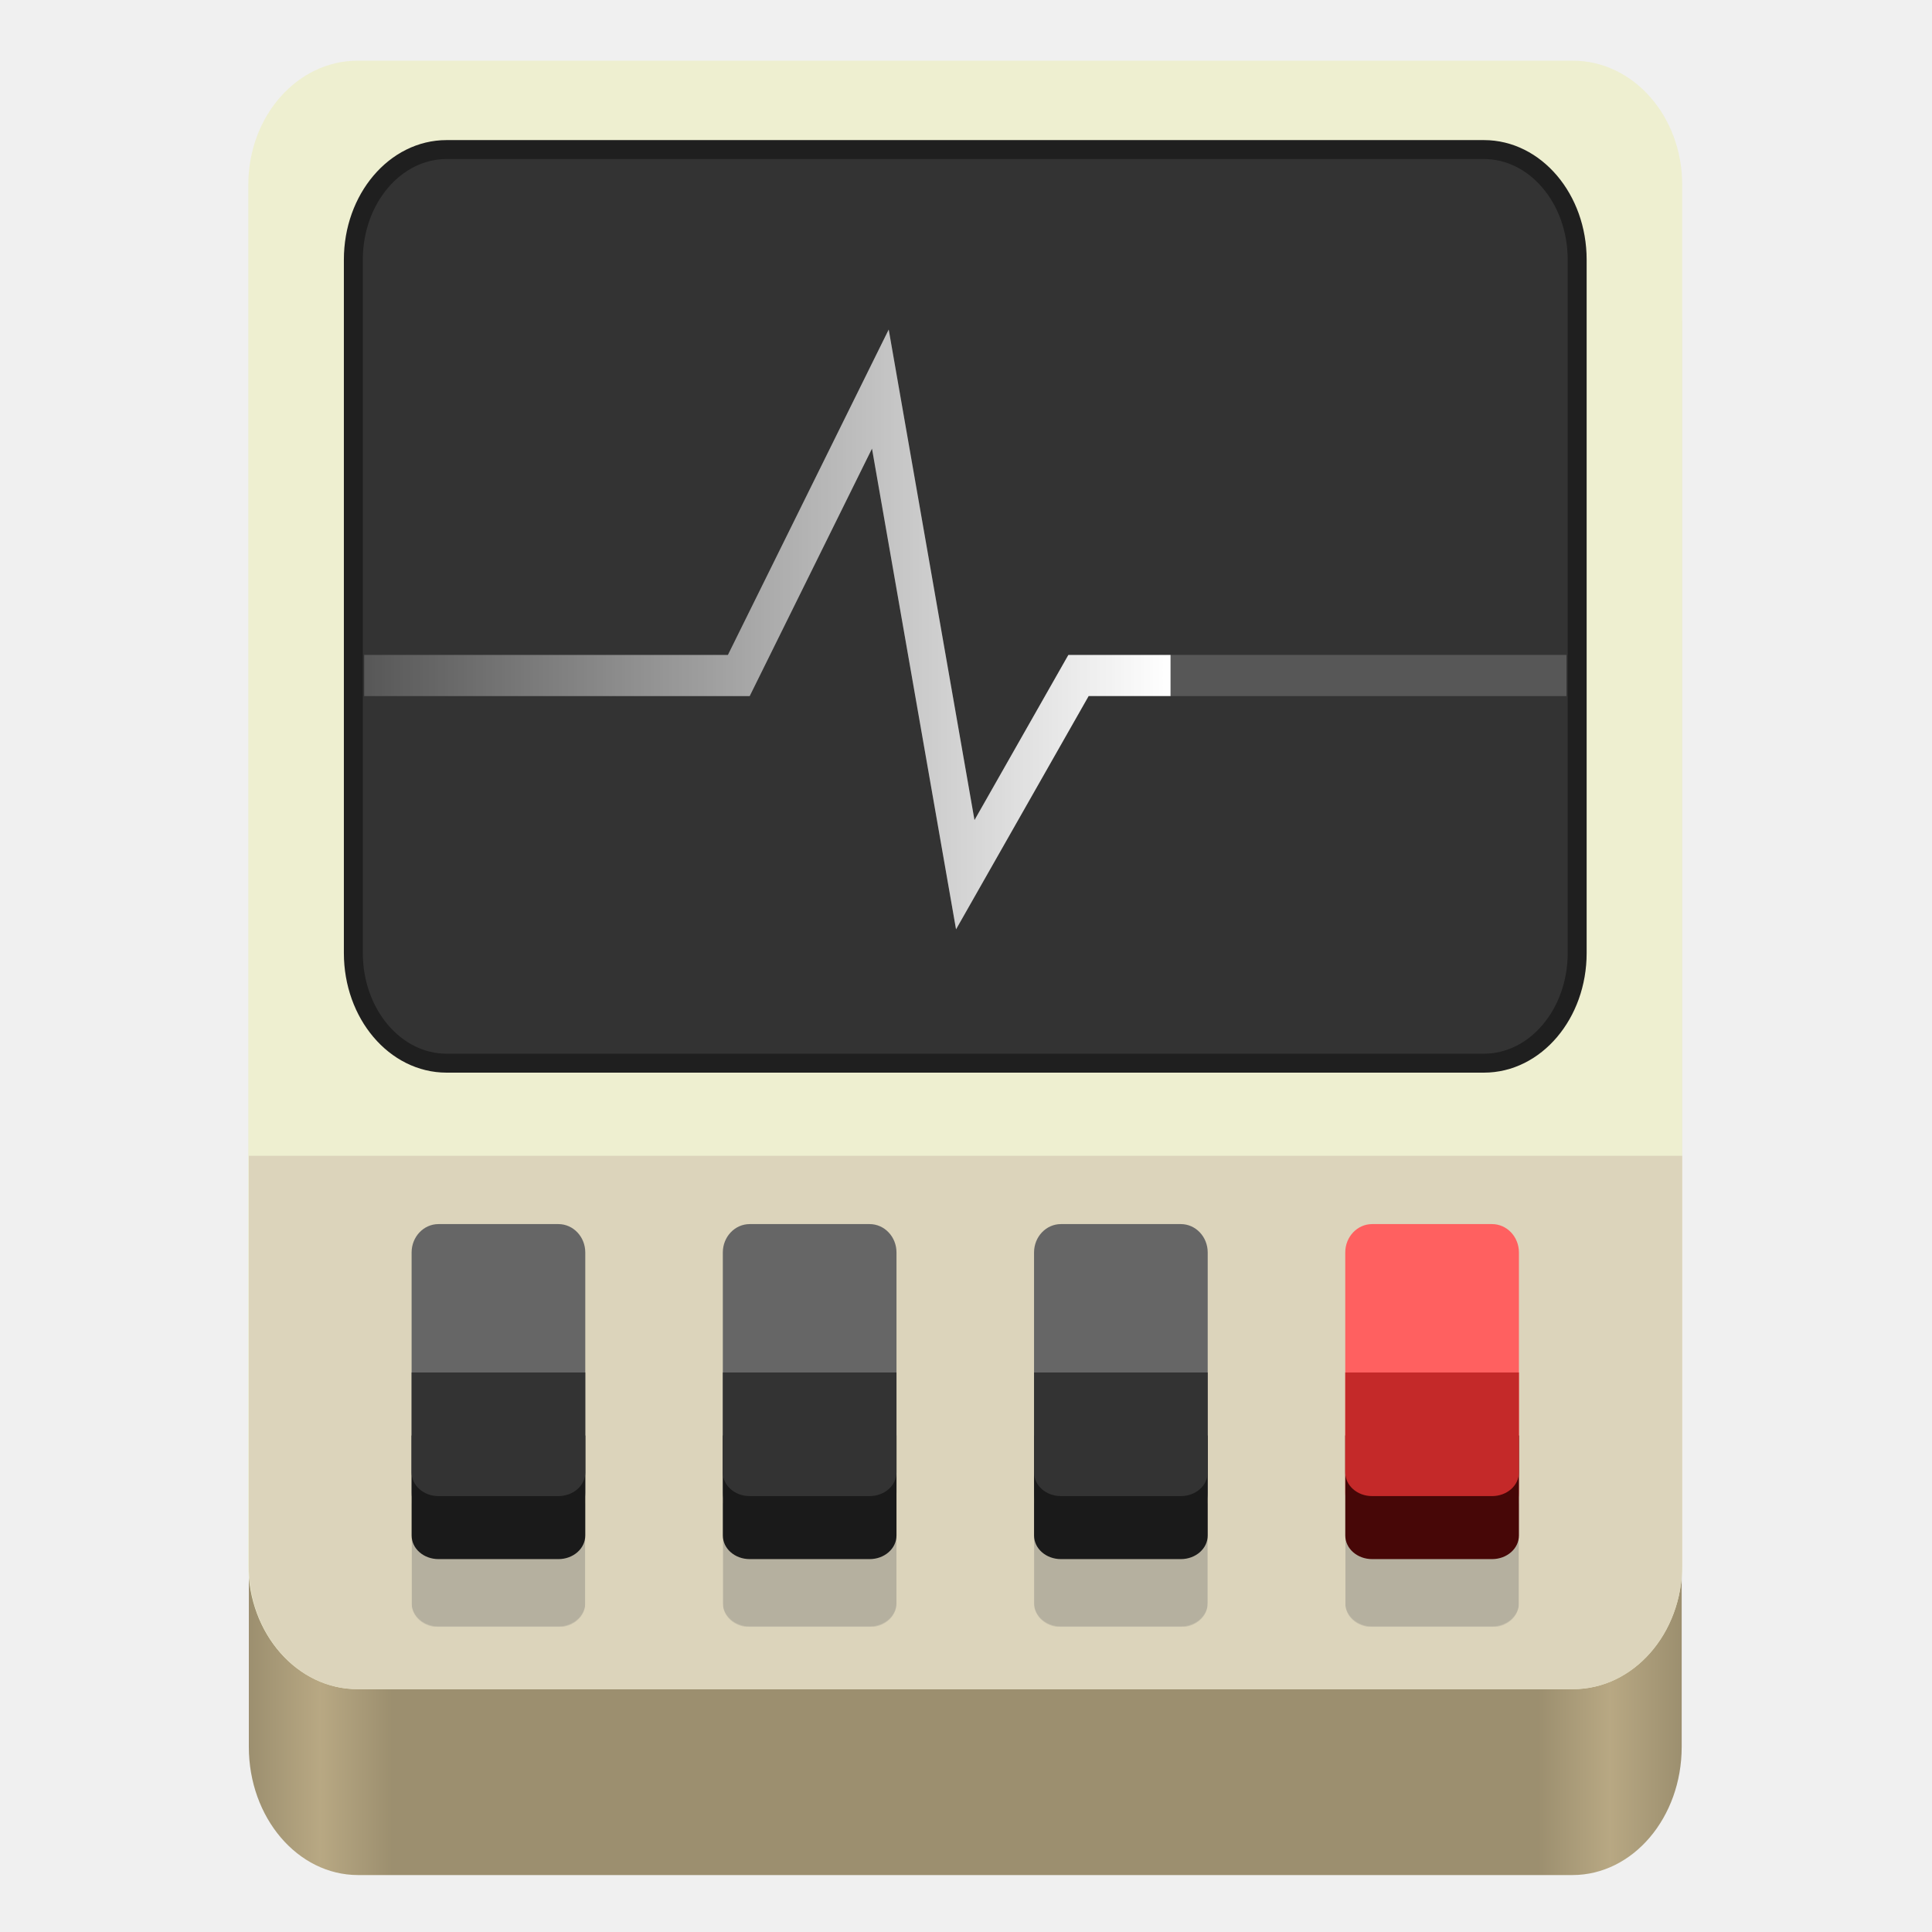
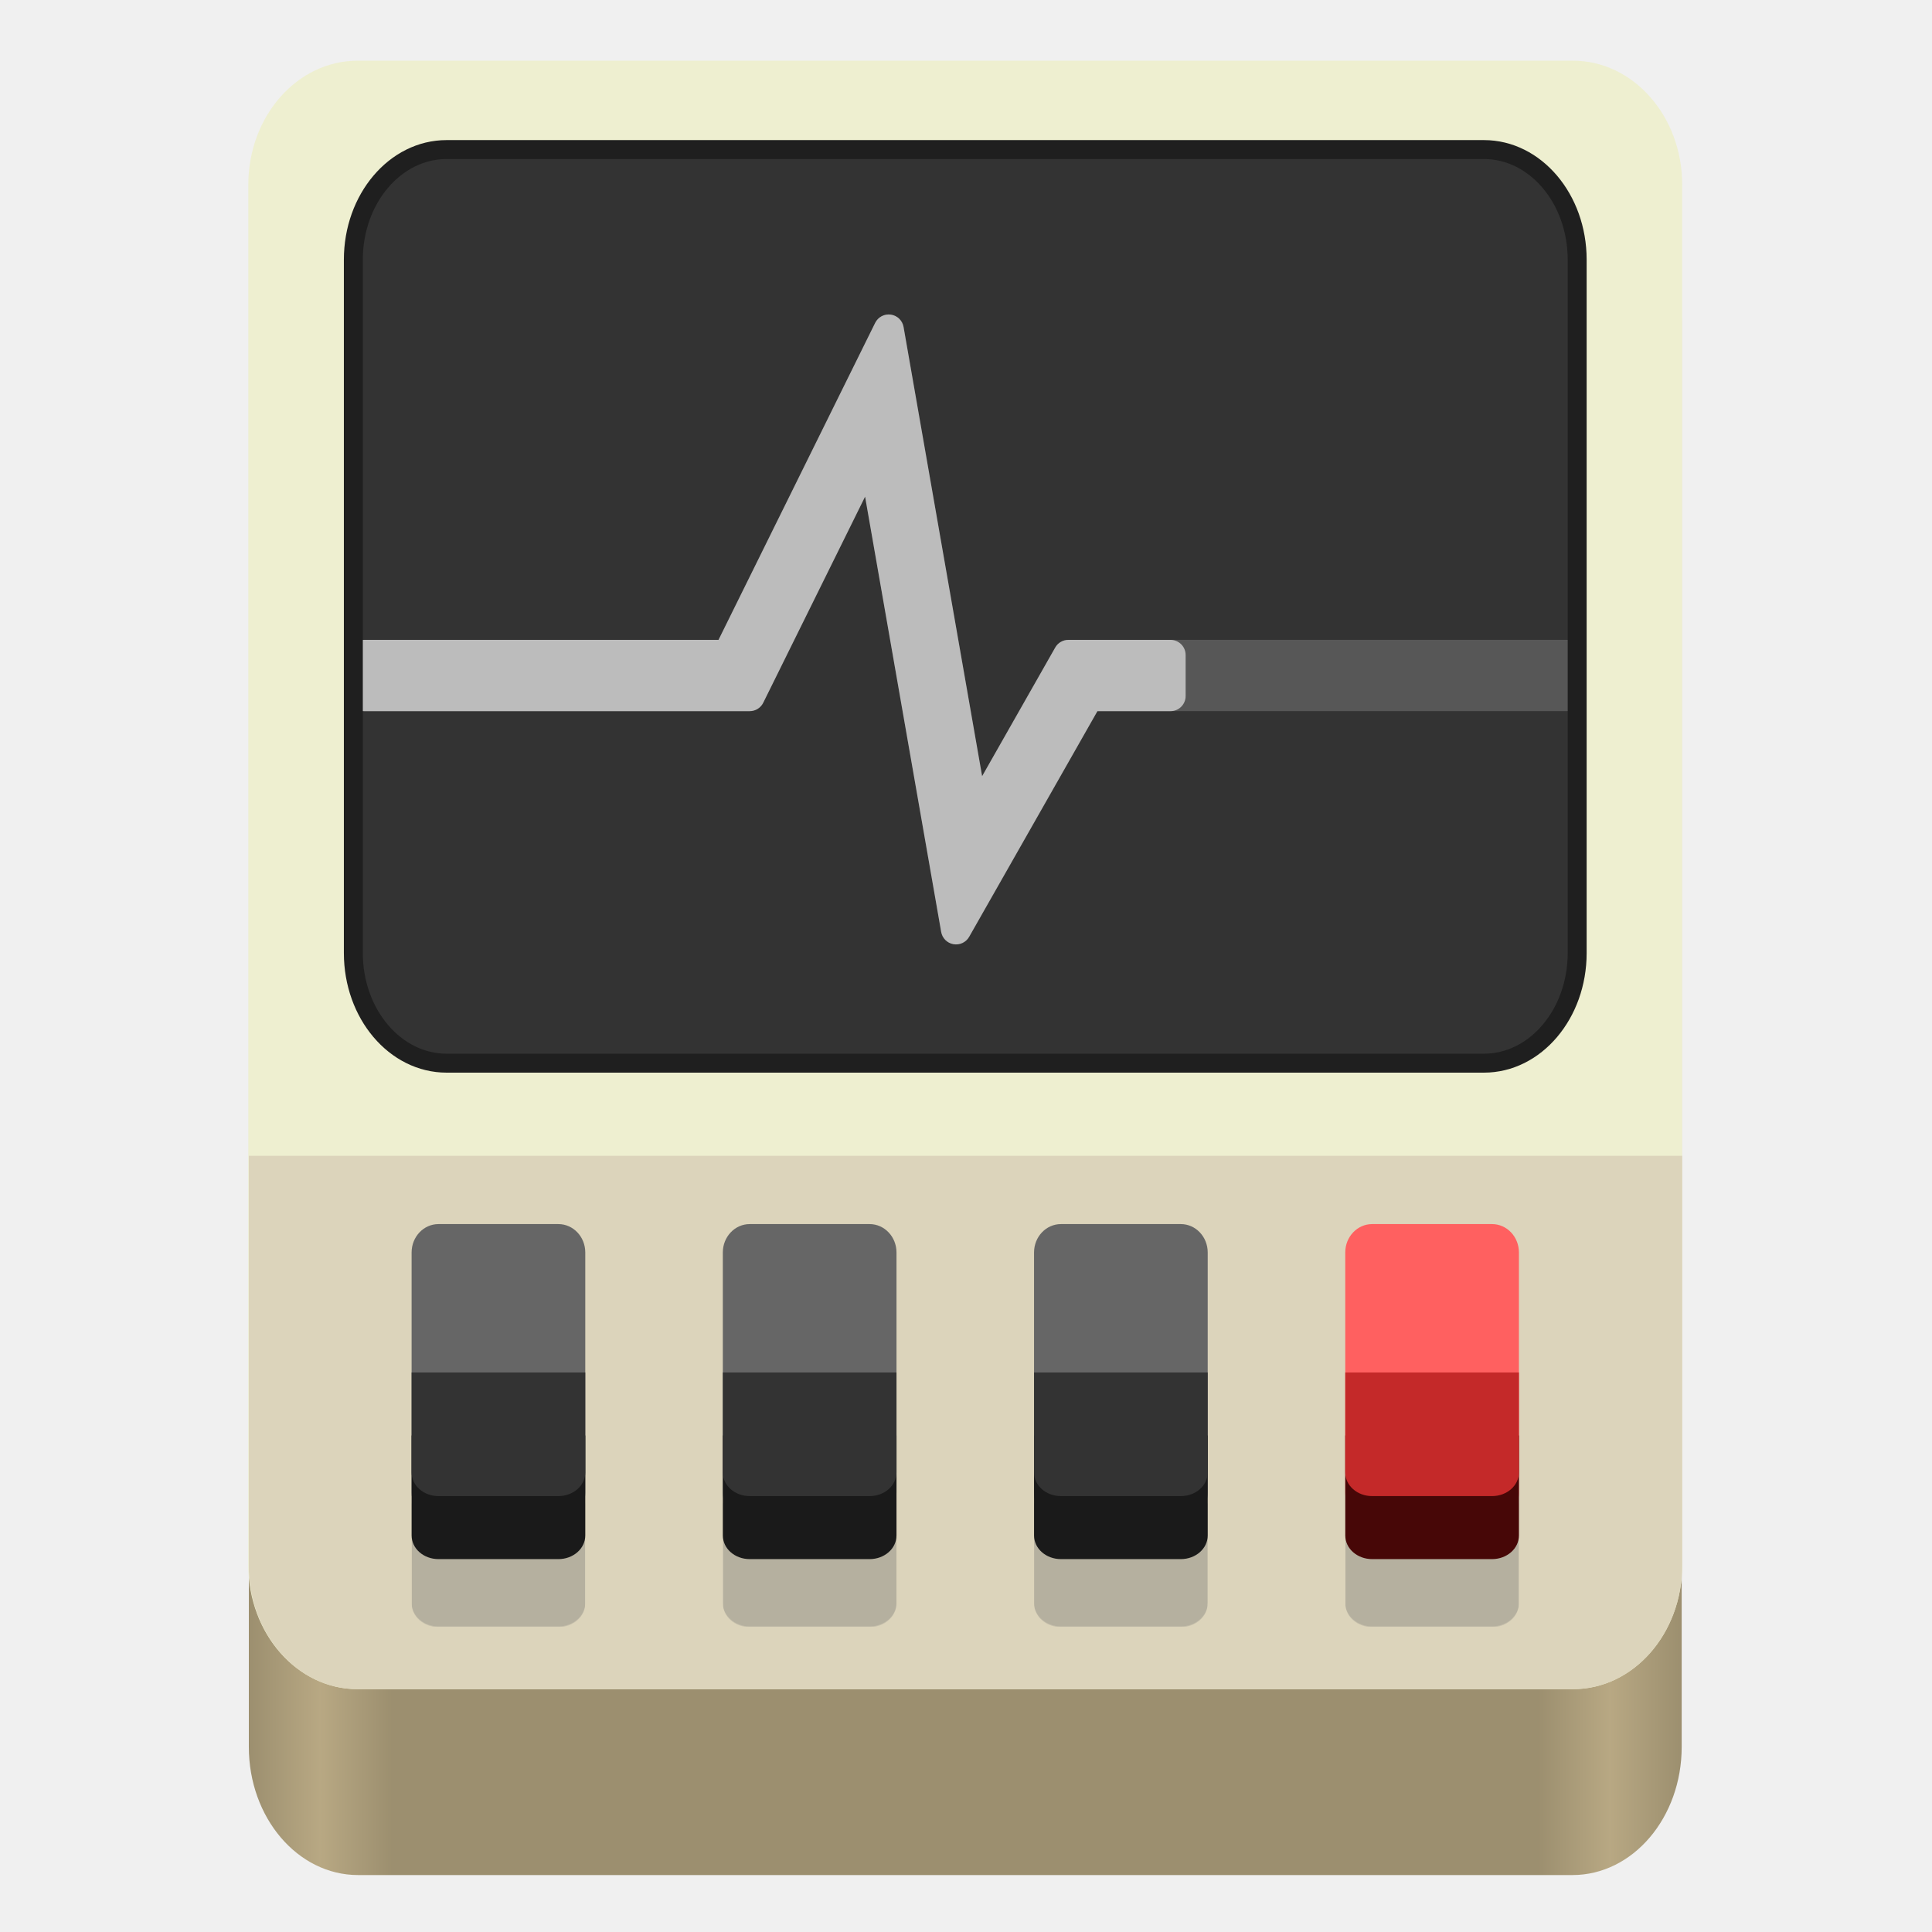
<svg xmlns="http://www.w3.org/2000/svg" xmlns:xlink="http://www.w3.org/1999/xlink" width="128" height="128" viewBox="0 0 128 128" version="1.1" id="svg5" xml:space="preserve">
  <defs id="defs2">
-     <linearGradient id="linearGradient2126">
-       <stop style="stop-color:#ffffff;stop-opacity:1;" offset="0" id="stop2122" />
-       <stop style="stop-color:#ffffff;stop-opacity:0;" offset="1" id="stop2124" />
-     </linearGradient>
    <linearGradient y2="236" x2="96" y1="236" x1="32" gradientTransform="translate(604.8168,170.5864)" gradientUnits="userSpaceOnUse" id="linearGradient1099" xlink:href="#linearGradient1036" />
    <linearGradient id="linearGradient1036">
      <stop id="stop1032" offset="0" style="stop-color:#d5d3cf;stop-opacity:1;" />
      <stop id="stop1034" offset="1" style="stop-color:#f6f5f4;stop-opacity:1" />
    </linearGradient>
    <radialGradient r="32" fy="-76" fx="-244" cy="-76" cx="-244" gradientTransform="matrix(0.8833333,0,0,0.8833333,-460.3502,463.1197)" gradientUnits="userSpaceOnUse" id="radialGradient1103" xlink:href="#linearGradient1069" />
    <linearGradient id="linearGradient1069">
      <stop id="stop1065" offset="0" style="stop-color:#d5d3cf;stop-opacity:1" />
      <stop id="stop1067-1" offset="1" style="stop-color:#949390;stop-opacity:1" />
    </linearGradient>
    <linearGradient gradientUnits="userSpaceOnUse" y2="232" x2="64" y1="262.5" x1="64" id="linearGradient1027" xlink:href="#linearGradient1025" gradientTransform="translate(-470.5864,432.8168)" />
    <linearGradient id="linearGradient1025">
      <stop id="stop1021" offset="0" style="stop-color:#9a9996;stop-opacity:1" />
      <stop id="stop1023" offset="1" style="stop-color:#77767b;stop-opacity:1" />
    </linearGradient>
    <clipPath clipPathUnits="userSpaceOnUse" id="clipPath1609-7">
      <path id="path1611-5" d="m 252,116 28,-28 v -8 h -36 v 36 z" style="fill:#e74747;stroke:none;stroke-width:0.25px;stroke-linecap:butt;stroke-linejoin:miter;stroke-opacity:1" />
    </clipPath>
    <linearGradient id="linearGradient8241">
      <stop style="stop-color:#9c8f6f;stop-opacity:1;" offset="0" id="stop8237" />
      <stop style="stop-color:#b8a883;stop-opacity:1;" offset="0.05" id="stop9349" />
      <stop style="stop-color:#9c8f6f;stop-opacity:1;" offset="0.1" id="stop21746" />
      <stop style="stop-color:#9c8f6f;stop-opacity:1;" offset="0.9" id="stop21940" />
      <stop style="stop-color:#b8a883;stop-opacity:1;" offset="0.95" id="stop9351" />
      <stop style="stop-color:#9c8f6f;stop-opacity:1;" offset="1" id="stop8239" />
    </linearGradient>
    <radialGradient r="32" fy="-76" fx="-244" cy="-76" cx="-244" gradientTransform="matrix(0.8833333,0,0,0.8833333,-460.3502,463.1197)" gradientUnits="userSpaceOnUse" id="radialGradient1103-5" xlink:href="#linearGradient1069" />
    <clipPath clipPathUnits="userSpaceOnUse" id="clipPath1609-7-7">
      <path id="path1611-5-0" d="m 252,116 28,-28 v -8 h -36 v 36 z" style="fill:#e74747;stroke:none;stroke-width:0.25px;stroke-linecap:butt;stroke-linejoin:miter;stroke-opacity:1" />
    </clipPath>
    <clipPath clipPathUnits="userSpaceOnUse" id="clipPath744">
      <rect style="fill:#1e88e5;fill-opacity:1;stroke-width:0.265" id="rect746" width="541.867" height="541.867" x="0" y="1.5987212e-14" rx="79.375" ry="79.375" />
    </clipPath>
    <clipPath clipPathUnits="userSpaceOnUse" id="clipPath62">
      <rect style="fill:#1e88e5;fill-opacity:1;stroke-width:0.265" id="rect64" width="541.867" height="541.867" x="2.2507105e-05" y="-0.422" rx="79.375" ry="79.375" />
    </clipPath>
    <linearGradient xlink:href="#linearGradient8241" id="linearGradient8243" x1="11.5" y1="120.5" x2="116.5" y2="120.5" gradientUnits="userSpaceOnUse" gradientTransform="matrix(0.9040953,0,0,1.061257,6.089304,-3.6542)" />
    <radialGradient r="32" fy="-76" fx="-244" cy="-76" cx="-244" gradientTransform="matrix(0.8833333,0,0,0.8833333,-460.3502,463.1197)" gradientUnits="userSpaceOnUse" id="radialGradient1103-6" xlink:href="#linearGradient1069" />
    <clipPath clipPathUnits="userSpaceOnUse" id="clipPath1609-7-2">
      <path id="path1611-5-3" d="m 252,116 28,-28 v -8 h -36 v 36 z" style="fill:#e74747;stroke:none;stroke-width:0.25px;stroke-linecap:butt;stroke-linejoin:miter;stroke-opacity:1" />
    </clipPath>
    <clipPath clipPathUnits="userSpaceOnUse" id="clipPath961">
      <rect style="fill:#00c853;stroke:none;stroke-width:0.529" id="rect963" width="541.867" height="541.867" x="1.4210855e-14" y="2.717972e-05" rx="79.375" ry="79.375" />
    </clipPath>
    <radialGradient r="32" fy="-76" fx="-244" cy="-76" cx="-244" gradientTransform="matrix(0.8833333,0,0,0.8833333,-460.3502,463.1197)" gradientUnits="userSpaceOnUse" id="radialGradient1103-56" xlink:href="#linearGradient1069" />
    <clipPath clipPathUnits="userSpaceOnUse" id="clipPath1440">
      <circle style="display:inline;opacity:1;vector-effect:none;fill:none;fill-opacity:1;stroke:#000000;stroke-width:2;stroke-linecap:butt;stroke-linejoin:miter;stroke-miterlimit:4;stroke-dasharray:none;stroke-dashoffset:0;stroke-opacity:1;marker:none;marker-start:none;marker-mid:none;marker-end:none;paint-order:normal;enable-background:new" id="circle1442" cx="-134.35" cy="193.747" r="24" transform="rotate(-45)" />
    </clipPath>
    <clipPath clipPathUnits="userSpaceOnUse" id="clipPath1430">
      <circle style="display:inline;opacity:1;vector-effect:none;fill:none;fill-opacity:1;stroke:#000000;stroke-width:2;stroke-linecap:butt;stroke-linejoin:miter;stroke-miterlimit:4;stroke-dasharray:none;stroke-dashoffset:0;stroke-opacity:1;marker:none;marker-start:none;marker-mid:none;marker-end:none;paint-order:normal;enable-background:new" id="circle1432" cx="12" cy="232" r="24" />
    </clipPath>
    <clipPath clipPathUnits="userSpaceOnUse" id="clipPath1440-9">
      <circle style="display:inline;opacity:1;vector-effect:none;fill:none;fill-opacity:1;stroke:#000000;stroke-width:2;stroke-linecap:butt;stroke-linejoin:miter;stroke-miterlimit:4;stroke-dasharray:none;stroke-dashoffset:0;stroke-opacity:1;marker:none;marker-start:none;marker-mid:none;marker-end:none;paint-order:normal;enable-background:new" id="circle1442-5" cx="-134.35" cy="193.747" r="24" transform="rotate(-45)" />
    </clipPath>
    <clipPath clipPathUnits="userSpaceOnUse" id="clipPath1430-1">
      <circle style="display:inline;opacity:1;vector-effect:none;fill:none;fill-opacity:1;stroke:#000000;stroke-width:2;stroke-linecap:butt;stroke-linejoin:miter;stroke-miterlimit:4;stroke-dasharray:none;stroke-dashoffset:0;stroke-opacity:1;marker:none;marker-start:none;marker-mid:none;marker-end:none;paint-order:normal;enable-background:new" id="circle1432-8" cx="12" cy="232" r="24" />
    </clipPath>
    <clipPath clipPathUnits="userSpaceOnUse" id="clipPath2024">
      <rect style="opacity:1;vector-effect:none;fill:#63452c;fill-opacity:1;stroke:none;stroke-width:4;stroke-linecap:round;stroke-linejoin:round;stroke-miterlimit:4;stroke-dasharray:none;stroke-dashoffset:0;stroke-opacity:1" id="rect2026" width="74" height="98" x="6" y="196" />
    </clipPath>
    <linearGradient id="linearGradient914">
      <stop id="stop910" offset="0" style="stop-color:#f6f5f4;stop-opacity:0.437" />
      <stop id="stop912" offset="1" style="stop-color:#deddda;stop-opacity:0;" />
    </linearGradient>
    <radialGradient gradientTransform="matrix(2.608696,0,0,1.841036,-102.9565,-748.9467)" gradientUnits="userSpaceOnUse" r="46" fy="296" fx="64" cy="296" cx="64" id="radialGradient916" xlink:href="#linearGradient914" />
    <clipPath clipPathUnits="userSpaceOnUse" id="clipPath11543">
      <rect style="fill:#f0c04e;fill-opacity:1;stroke:none;stroke-width:0.529" id="rect11545" width="541.867" height="541.867" x="1.4746095e-06" y="6.4330168e-05" rx="79.375" ry="79.375" />
    </clipPath>
    <style id="style374">.cls-1{fill:url(#linear-gradient);}.cls-2{opacity:0.35;fill:url(#radial-gradient);}.cls-2,.cls-4{isolation:isolate;}.cls-3{fill:url(#linear-gradient-2);}.cls-4{opacity:0.41;fill:url(#radial-gradient-2);}.cls-5{fill:url(#radial-gradient-3);}.cls-6{fill:url(#radial-gradient-4);}</style>
    <linearGradient id="linear-gradient" x1="63.33" y1="84.03" x2="241.67" y2="84.03" gradientTransform="matrix(1,0,0,-1,0,266)" gradientUnits="userSpaceOnUse">
      <stop offset="0" stop-color="#0c59a4" id="stop376" />
      <stop offset="1" stop-color="#114a8b" id="stop378" />
    </linearGradient>
    <radialGradient id="radial-gradient" cx="161.83" cy="68.91" r="95.38" gradientTransform="matrix(1,0,0,-0.95,0,248.84)" gradientUnits="userSpaceOnUse">
      <stop offset="0.72" stop-opacity="0" id="stop381" />
      <stop offset="0.95" stop-opacity="0.53" id="stop383" />
      <stop offset="1" id="stop385" />
    </radialGradient>
    <linearGradient id="linear-gradient-2" x1="157.35" y1="161.39" x2="45.96" y2="40.06" gradientTransform="matrix(1,0,0,-1,0,266)" gradientUnits="userSpaceOnUse">
      <stop offset="0" stop-color="#1b9de2" id="stop388" />
      <stop offset="0.16" stop-color="#1595df" id="stop390" />
      <stop offset="0.67" stop-color="#0680d7" id="stop392" />
      <stop offset="1" stop-color="#0078d4" id="stop394" />
    </linearGradient>
    <radialGradient id="radial-gradient-2" cx="-340.29" cy="62.99" r="143.24" gradientTransform="matrix(0.15,-0.99,-0.8,-0.12,176.64,-125.4)" gradientUnits="userSpaceOnUse">
      <stop offset="0.76" stop-opacity="0" id="stop397" />
      <stop offset="0.95" stop-opacity="0.5" id="stop399" />
      <stop offset="1" id="stop401" />
    </radialGradient>
    <radialGradient id="radial-gradient-3" cx="113.37" cy="570.21" r="202.43" gradientTransform="matrix(-0.04,1,2.13,0.08,-1179.54,-106.69)" gradientUnits="userSpaceOnUse">
      <stop offset="0" stop-color="#35c1f1" id="stop404" />
      <stop offset="0.11" stop-color="#34c1ed" id="stop406" />
      <stop offset="0.23" stop-color="#2fc2df" id="stop408" />
      <stop offset="0.31" stop-color="#2bc3d2" id="stop410" />
      <stop offset="0.67" stop-color="#36c752" id="stop412" />
    </radialGradient>
    <radialGradient id="radial-gradient-4" cx="376.52" cy="567.97" r="97.34" gradientTransform="matrix(0.28,0.96,0.78,-0.23,-303.76,-148.5)" gradientUnits="userSpaceOnUse">
      <stop offset="0" stop-color="#66eb6e" id="stop415" />
      <stop offset="1" stop-color="#66eb6e" stop-opacity="0" id="stop417" />
    </radialGradient>
    <clipPath clipPathUnits="userSpaceOnUse" id="clipPath1260">
      <rect style="fill:#bbdefb;fill-opacity:1;stroke:none;stroke-width:0.529" id="rect1262" width="541.867" height="541.867" x="2.9492187e-06" y="3.9968629e-05" rx="79.375" ry="79.375" />
    </clipPath>
    <linearGradient x1="0" y1="119.552" x2="235.777" y2="119.552" id="linearGradient-1" gradientTransform="matrix(1.45119,0,0,1.703766,99.85446,80.41603)" gradientUnits="userSpaceOnUse">
      <stop stop-color="#FF5500" offset="0%" id="stop6" />
      <stop stop-color="#FF5500" offset="40.988%" id="stop8" />
      <stop stop-color="#FF2000" offset="58.198%" id="stop10" />
      <stop stop-color="#FF2000" offset="100%" id="stop12" />
    </linearGradient>
    <linearGradient x1="0.021" y1="0.507" x2="1" y2="0.507" id="linearGradient-2" gradientUnits="userSpaceOnUse" gradientTransform="matrix(7.107012,0,0,7.107012,54.42477,49.22005)">
      <stop stop-color="#FF452A" offset="0%" id="stop15" />
      <stop stop-color="#FF2000" offset="100%" id="stop17" />
    </linearGradient>
    <mask id="mask-4" fill="#ffffff">
      <path d="M 45.051,6.703 39.15,2.8822695e-5 h -10.363 -10.363 L 12.522,6.703 c 0,0 -5.182,-1.441 -7.628,1.009 0,0 6.909,-0.624 9.284,3.243 0,0 6.405,1.225 7.269,1.225 0.864,0 2.735,-0.721 4.462,-1.297 1.727,-0.576 2.879,-0.581 2.879,-0.581 0,0 1.151,0.004 2.879,0.581 1.727,0.576 3.598,1.297 4.462,1.297 0.864,0 7.269,-1.225 7.269,-1.225 2.375,-3.867 9.284,-3.243 9.284,-3.243 C 50.233,5.262 45.051,6.703 45.051,6.703" id="use25" style="stroke-width:0.265" />
    </mask>
    <clipPath clipPathUnits="userSpaceOnUse" id="clipPath3338">
      <rect style="fill:#ff7f2a;fill-opacity:1;stroke:none;stroke-width:0.529" id="rect3340" width="541.867" height="541.867" x="1.1368684e-13" y="5.8174133e-05" rx="79.375" ry="79.375" />
    </clipPath>
    <clipPath clipPathUnits="userSpaceOnUse" id="clipPath2140">
      <rect style="fill:#ffad76;fill-opacity:1;stroke:none;stroke-width:0.529" id="rect2142" width="487.68" height="487.68" x="27.093" y="27.093" rx="71.438" ry="71.438" />
    </clipPath>
    <linearGradient gradientUnits="userSpaceOnUse" y2="268" x2="115.823" y1="268" x1="11.823" id="linearGradient1329" xlink:href="#linearGradient1357" gradientTransform="matrix(2.274968,0,0,2.274968,-344.8075,-258.2955)" />
    <linearGradient id="linearGradient1357">
      <stop id="stop1345" offset="0" style="stop-color:#986a44;stop-opacity:1" />
      <stop style="stop-color:#cdab8f;stop-opacity:1" offset="0.029" id="stop1347" />
      <stop id="stop1349" offset="0.058" style="stop-color:#b5835a;stop-opacity:1" />
      <stop style="stop-color:#b5835a;stop-opacity:1" offset="0.942" id="stop1351" />
      <stop id="stop1353" offset="0.971" style="stop-color:#cdab8f;stop-opacity:1" />
      <stop id="stop1355" offset="1" style="stop-color:#986a44;stop-opacity:1" />
    </linearGradient>
    <linearGradient y2="23" x2="60" y1="53.255" x1="70.586" gradientTransform="translate(0,170)" gradientUnits="userSpaceOnUse" id="linearGradient1610" xlink:href="#linearGradient1656" />
    <linearGradient id="linearGradient1656">
      <stop style="stop-color:#ffffff;stop-opacity:1" offset="0" id="stop1652" />
      <stop style="stop-color:#deddda;stop-opacity:1" offset="1" id="stop1654" />
    </linearGradient>
    <linearGradient y2="268" x2="68" y1="268" x1="60" gradientUnits="userSpaceOnUse" id="linearGradient1612" xlink:href="#linearGradient1270" />
    <linearGradient id="linearGradient1270">
      <stop style="stop-color:#949390;stop-opacity:1;" offset="0" id="stop1258" />
      <stop id="stop1260" offset="0.083" style="stop-color:#d5d3cf;stop-opacity:1" />
      <stop style="stop-color:#949390;stop-opacity:1;" offset="0.167" id="stop1262" />
      <stop id="stop1264" offset="0.833" style="stop-color:#949390;stop-opacity:1;" />
      <stop style="stop-color:#d5d3cf;stop-opacity:1" offset="0.917" id="stop1266" />
      <stop style="stop-color:#949390;stop-opacity:1" offset="1" id="stop1268" />
    </linearGradient>
    <filter style="color-interpolation-filters:sRGB;" id="filter9845" x="-0.111" y="-0.176" width="1.222" height="1.351">
      <feFlood flood-opacity="0.451" flood-color="rgb(27,27,27)" result="flood" id="feFlood9835" />
      <feComposite in="flood" in2="SourceGraphic" operator="out" result="composite1" id="feComposite9837" />
      <feGaussianBlur in="composite1" stdDeviation="4" result="blur" id="feGaussianBlur9839" />
      <feOffset dx="0" dy="0" result="offset" id="feOffset9841" />
      <feComposite in="offset" in2="SourceGraphic" operator="atop" result="composite2" id="feComposite9843" />
    </filter>
    <filter style="color-interpolation-filters:sRGB;" id="filter17293" x="-0.031" y="-0.17" width="1.063" height="1.333">
      <feFlood flood-opacity="0.792" flood-color="rgb(119,119,119)" result="flood" id="feFlood17283" />
      <feComposite in="SourceGraphic" in2="flood" operator="in" result="composite1" id="feComposite17285" />
      <feGaussianBlur in="composite1" stdDeviation="1.1" result="blur" id="feGaussianBlur17287" />
      <feOffset dx="0" dy="0" result="offset" id="feOffset17289" />
      <feComposite in="SourceGraphic" in2="offset" operator="over" result="composite2" id="feComposite17291" />
    </filter>
    <filter style="color-interpolation-filters:sRGB;" id="filter18909" x="-0.091" y="-0.091" width="1.183" height="1.183">
      <feFlood flood-opacity="0.345" flood-color="rgb(107,107,107)" result="flood" id="feFlood18899" />
      <feComposite in="flood" in2="SourceGraphic" operator="out" result="composite1" id="feComposite18901" />
      <feGaussianBlur in="composite1" stdDeviation="4" result="blur" id="feGaussianBlur18903" />
      <feOffset dx="0" dy="0" result="offset" id="feOffset18905" />
      <feComposite in="offset" in2="SourceGraphic" operator="atop" result="composite2" id="feComposite18907" />
    </filter>
    <filter style="color-interpolation-filters:sRGB;" id="filter1676" x="0" y="0" width="1" height="1.548">
      <feFlood flood-opacity="0.345" flood-color="rgb(107,107,107)" result="flood" id="feFlood1666" />
      <feComposite in="flood" in2="SourceGraphic" operator="in" result="composite1" id="feComposite1668" />
      <feGaussianBlur in="composite1" stdDeviation="0" result="blur" id="feGaussianBlur1670" />
      <feOffset dx="0" dy="4" result="offset" id="feOffset1672" />
      <feComposite in="SourceGraphic" in2="offset" operator="over" result="composite2" id="feComposite1674" />
    </filter>
    <filter style="color-interpolation-filters:sRGB;" id="filter4681" x="-0.215" y="-0.064" width="1.429" height="1.128">
      <feGaussianBlur stdDeviation="1 1" result="blur" id="feGaussianBlur4679" />
    </filter>
    <filter style="color-interpolation-filters:sRGB;" id="filter4685" x="-0.215" y="-0.39" width="1.429" height="1.78">
      <feGaussianBlur stdDeviation="1 1" result="blur" id="feGaussianBlur4683" />
    </filter>
-     <linearGradient xlink:href="#linearGradient2126" id="linearGradient2128" x1="77.551" y1="43.393" x2="24.127" y2="43.391" gradientUnits="userSpaceOnUse" />
  </defs>
  <g id="layer2">
    <rect style="fill:url(#linearGradient8243);fill-opacity:1;stroke-width:0.98" id="rect440" width="94.93" height="111.432" x="16.486" y="12.795" rx="7.233" ry="8.49" />
    <rect style="fill:#eeefd0;fill-opacity:1;stroke-width:0.964" id="rect358" width="95" height="107.89" x="16.451" y="4.021" rx="7.238" ry="8.22" />
    <path id="rect2011" style="fill:#dcd4bb;fill-opacity:1;stroke:none;stroke-width:1.046;stroke-linecap:square;stroke-linejoin:round;paint-order:markers stroke fill" d="m 16.486,76.574 v 27.508 c 0.182,4.367 3.312,7.83 7.204,7.83 h 80.522 c 4.01,0 7.238,-3.667 7.238,-8.221 V 76.574 Z" />
    <rect style="fill:#666666;fill-opacity:1;stroke:none;stroke-width:0.366;stroke-linecap:square;stroke-linejoin:round;stroke-dasharray:2.196, 2.196;stroke-dashoffset:0;stroke-opacity:0.378;paint-order:markers stroke fill" id="rect11094" width="11.506" height="19.665" x="27.27" y="81.099" rx="1.78" ry="1.88" />
    <path id="path11257" style="fill:#1a1a1a;fill-opacity:1;stroke:none;stroke-width:0.216;stroke-linecap:square;stroke-linejoin:round;stroke-dasharray:1.299, 1.299;stroke-dashoffset:0;stroke-opacity:0.378;paint-order:markers stroke fill;filter:url(#filter1676)" d="m 29.433,96.092 v 5.908 c 0,0.774 0.748,1.397 1.678,1.397 h 7.486 c 0.929,0 1.678,-0.623 1.678,-1.397 v -5.908 z" transform="matrix(1.061139,0,0,1.120857,-3.961477,-12.59818)" />
    <path id="rect11200" style="fill:#333333;fill-opacity:1;stroke:none;stroke-width:0.236;stroke-linecap:square;stroke-linejoin:round;stroke-dasharray:1.417, 1.417;stroke-dashoffset:0;stroke-opacity:0.378;paint-order:markers stroke fill" d="m 27.271,90.932 v 6.622 c 0,0.867 0.794,1.566 1.78,1.566 h 7.944 c 0.986,0 1.78,-0.698 1.78,-1.566 v -6.622 z" />
    <rect style="fill:#666666;fill-opacity:1;stroke:none;stroke-width:0.366;stroke-linecap:square;stroke-linejoin:round;stroke-dasharray:2.196, 2.196;stroke-dashoffset:0;stroke-opacity:0.378;paint-order:markers stroke fill" id="rect13622" width="11.506" height="19.665" x="47.889" y="81.099" rx="1.78" ry="1.88" />
    <path id="path13624" style="fill:#1a1a1a;fill-opacity:1;stroke:none;stroke-width:0.216;stroke-linecap:square;stroke-linejoin:round;stroke-dasharray:1.299, 1.299;stroke-dashoffset:0;stroke-opacity:0.378;paint-order:markers stroke fill;filter:url(#filter1676)" d="m 48.864,96.092 v 5.908 c 0,0.774 0.748,1.397 1.678,1.397 h 7.486 c 0.929,0 1.678,-0.623 1.678,-1.397 v -5.908 z" transform="matrix(1.061139,0,0,1.120857,-3.961477,-12.59818)" />
    <path id="path13626" style="fill:#333333;fill-opacity:1;stroke:none;stroke-width:0.236;stroke-linecap:square;stroke-linejoin:round;stroke-dasharray:1.417, 1.417;stroke-dashoffset:0;stroke-opacity:0.378;paint-order:markers stroke fill" d="m 47.89,90.932 v 6.622 c 0,0.867 0.794,1.566 1.78,1.566 h 7.944 c 0.986,0 1.78,-0.698 1.78,-1.566 v -6.622 z" />
    <rect style="fill:#666666;fill-opacity:1;stroke:none;stroke-width:0.366;stroke-linecap:square;stroke-linejoin:round;stroke-dasharray:2.196, 2.196;stroke-dashoffset:0;stroke-opacity:0.378;paint-order:markers stroke fill" id="rect13638" width="11.506" height="19.665" x="68.508" y="81.099" rx="1.78" ry="1.88" />
    <path id="path13640" style="fill:#1a1a1a;fill-opacity:1;stroke:none;stroke-width:0.216;stroke-linecap:square;stroke-linejoin:round;stroke-dasharray:1.299, 1.299;stroke-dashoffset:0;stroke-opacity:0.378;paint-order:markers stroke fill;filter:url(#filter1676)" d="m 68.295,96.092 v 5.908 c 0,0.774 0.748,1.397 1.678,1.397 h 7.486 c 0.929,0 1.678,-0.623 1.678,-1.397 v -5.908 z" transform="matrix(1.061139,0,0,1.120857,-3.961477,-12.59818)" />
    <path id="path13642" style="fill:#333333;fill-opacity:1;stroke:none;stroke-width:0.236;stroke-linecap:square;stroke-linejoin:round;stroke-dasharray:1.417, 1.417;stroke-dashoffset:0;stroke-opacity:0.378;paint-order:markers stroke fill" d="m 68.509,90.932 v 6.622 c 0,0.867 0.794,1.566 1.78,1.566 h 7.944 c 0.986,0 1.78,-0.698 1.78,-1.566 v -6.622 z" />
    <rect style="fill:#ff6060;fill-opacity:1;stroke:none;stroke-width:0.366;stroke-linecap:square;stroke-linejoin:round;stroke-dasharray:2.196, 2.196;stroke-dashoffset:0;stroke-opacity:0.378;paint-order:markers stroke fill" id="rect13654" width="11.506" height="19.665" x="89.127" y="81.099" rx="1.78" ry="1.88" />
    <path id="path13656" style="fill:#470707;fill-opacity:1;stroke:none;stroke-width:0.216;stroke-linecap:square;stroke-linejoin:round;stroke-dasharray:1.299, 1.299;stroke-dashoffset:0;stroke-opacity:0.378;paint-order:markers stroke fill;filter:url(#filter1676)" d="m 87.726,96.092 v 5.908 c 0,0.774 0.748,1.397 1.678,1.397 h 7.486 c 0.929,0 1.678,-0.623 1.678,-1.397 v -5.908 z" transform="matrix(1.061139,0,0,1.120857,-3.961477,-12.59818)" />
    <path id="path13658" style="fill:#c42929;fill-opacity:1;stroke:none;stroke-width:0.236;stroke-linecap:square;stroke-linejoin:round;stroke-dasharray:1.417, 1.417;stroke-dashoffset:0;stroke-opacity:0.378;paint-order:markers stroke fill" d="m 89.128,90.932 v 6.622 c 0,0.867 0.794,1.566 1.78,1.566 h 7.944 c 0.986,0 1.78,-0.698 1.78,-1.566 v -6.622 z" />
    <rect style="fill:#333333;fill-opacity:1;stroke:none;stroke-width:3.22;stroke-linecap:square;stroke-linejoin:round;stroke-dasharray:none;stroke-opacity:1;paint-order:markers stroke fill" id="rect5231" width="81.082" height="60.529" x="23.41" y="9.909" rx="6.178" ry="7.297" />
-     <path id="path2038" style="color:#000000;opacity:0.2;fill:#e6e6e6;fill-opacity:1;stroke-width:0.88;stroke-miterlimit:10;-inkscape-stroke:none" d="M 58.881,21.834 58.283,23.039 48.227,43.391 H 24.127 v 2.725 h 25.543 l 8.104,-16.395 5.568,31.852 8.785,-15.457 h 31.654 V 43.391 H 70.783 l -6.219,10.943 z" />
-     <path id="path2016" style="color:#000000;fill:url(#linearGradient2128);stroke-width:0.88;stroke-miterlimit:10;-inkscape-stroke:none" d="M 58.879,21.834 58.283,23.039 48.225,43.393 H 24.125 v 2.723 H 49.67 L 57.771,29.721 63.34,61.57 72.125,46.115 h 5.426 v -2.723 h -6.77 l -6.219,10.943 z" />
+     <path id="path1043" style="color:#000000;opacity:0.2;fill:#e6e6e6;stroke-width:2;stroke-linejoin:round;stroke-miterlimit:10;-inkscape-stroke:none" d="M 59.023 20.844 A 1 1 0 0 0 57.984 21.391 L 57.387 22.596 L 47.605 42.391 L 24.127 42.391 A 1 1 0 0 0 23.127 43.391 L 23.127 46.115 A 1 1 0 0 0 24.127 47.115 L 49.67 47.115 A 1 1 0 0 0 50.566 46.559 L 57.316 32.904 L 62.357 61.744 A 1 1 0 0 0 64.211 62.066 L 72.709 47.115 L 103.781 47.115 A 1 1 0 0 0 104.781 46.115 L 104.781 43.391 A 1 1 0 0 0 103.781 42.391 L 70.783 42.391 A 1 1 0 0 0 69.914 42.896 L 65.07 51.422 L 59.865 21.662 A 1 1 0 0 0 59.023 20.844 z " />
+     <path id="path1034" style="color:#000000;fill:#ffffff;stroke-width:2;stroke-linejoin:round;stroke-miterlimit:10;-inkscape-stroke:none;fill-opacity:0.601" d="m 59.021,20.844 a 1,1 0 0 0 -1.039,0.547 l -0.596,1.205 -9.783,19.797 H 24.125 a 1,1 0 0 0 -1,1 v 2.723 a 1,1 0 0 0 1,1 h 25.545 a 1,1 0 0 0 0.896,-0.557 l 6.748,-13.654 5.041,28.838 a 1,1 0 0 0 1.854,0.322 l 8.498,-14.949 h 4.844 a 1,1 0 0 0 1,-1 v -2.723 a 1,1 0 0 0 -1,-1 h -6.77 a 1,1 0 0 0 -0.869,0.506 l -4.844,8.525 -5.205,-29.762 A 1,1 0 0 0 59.021,20.844 Z" />
    <rect style="fill:none;fill-opacity:1;stroke:#1f1f1f;stroke-width:1.255;stroke-linecap:square;stroke-linejoin:round;stroke-dasharray:none;stroke-opacity:1;paint-order:markers stroke fill" id="rect2927" width="81.082" height="60.529" x="23.41" y="9.909" rx="6.178" ry="7.297" />
  </g>
</svg>
